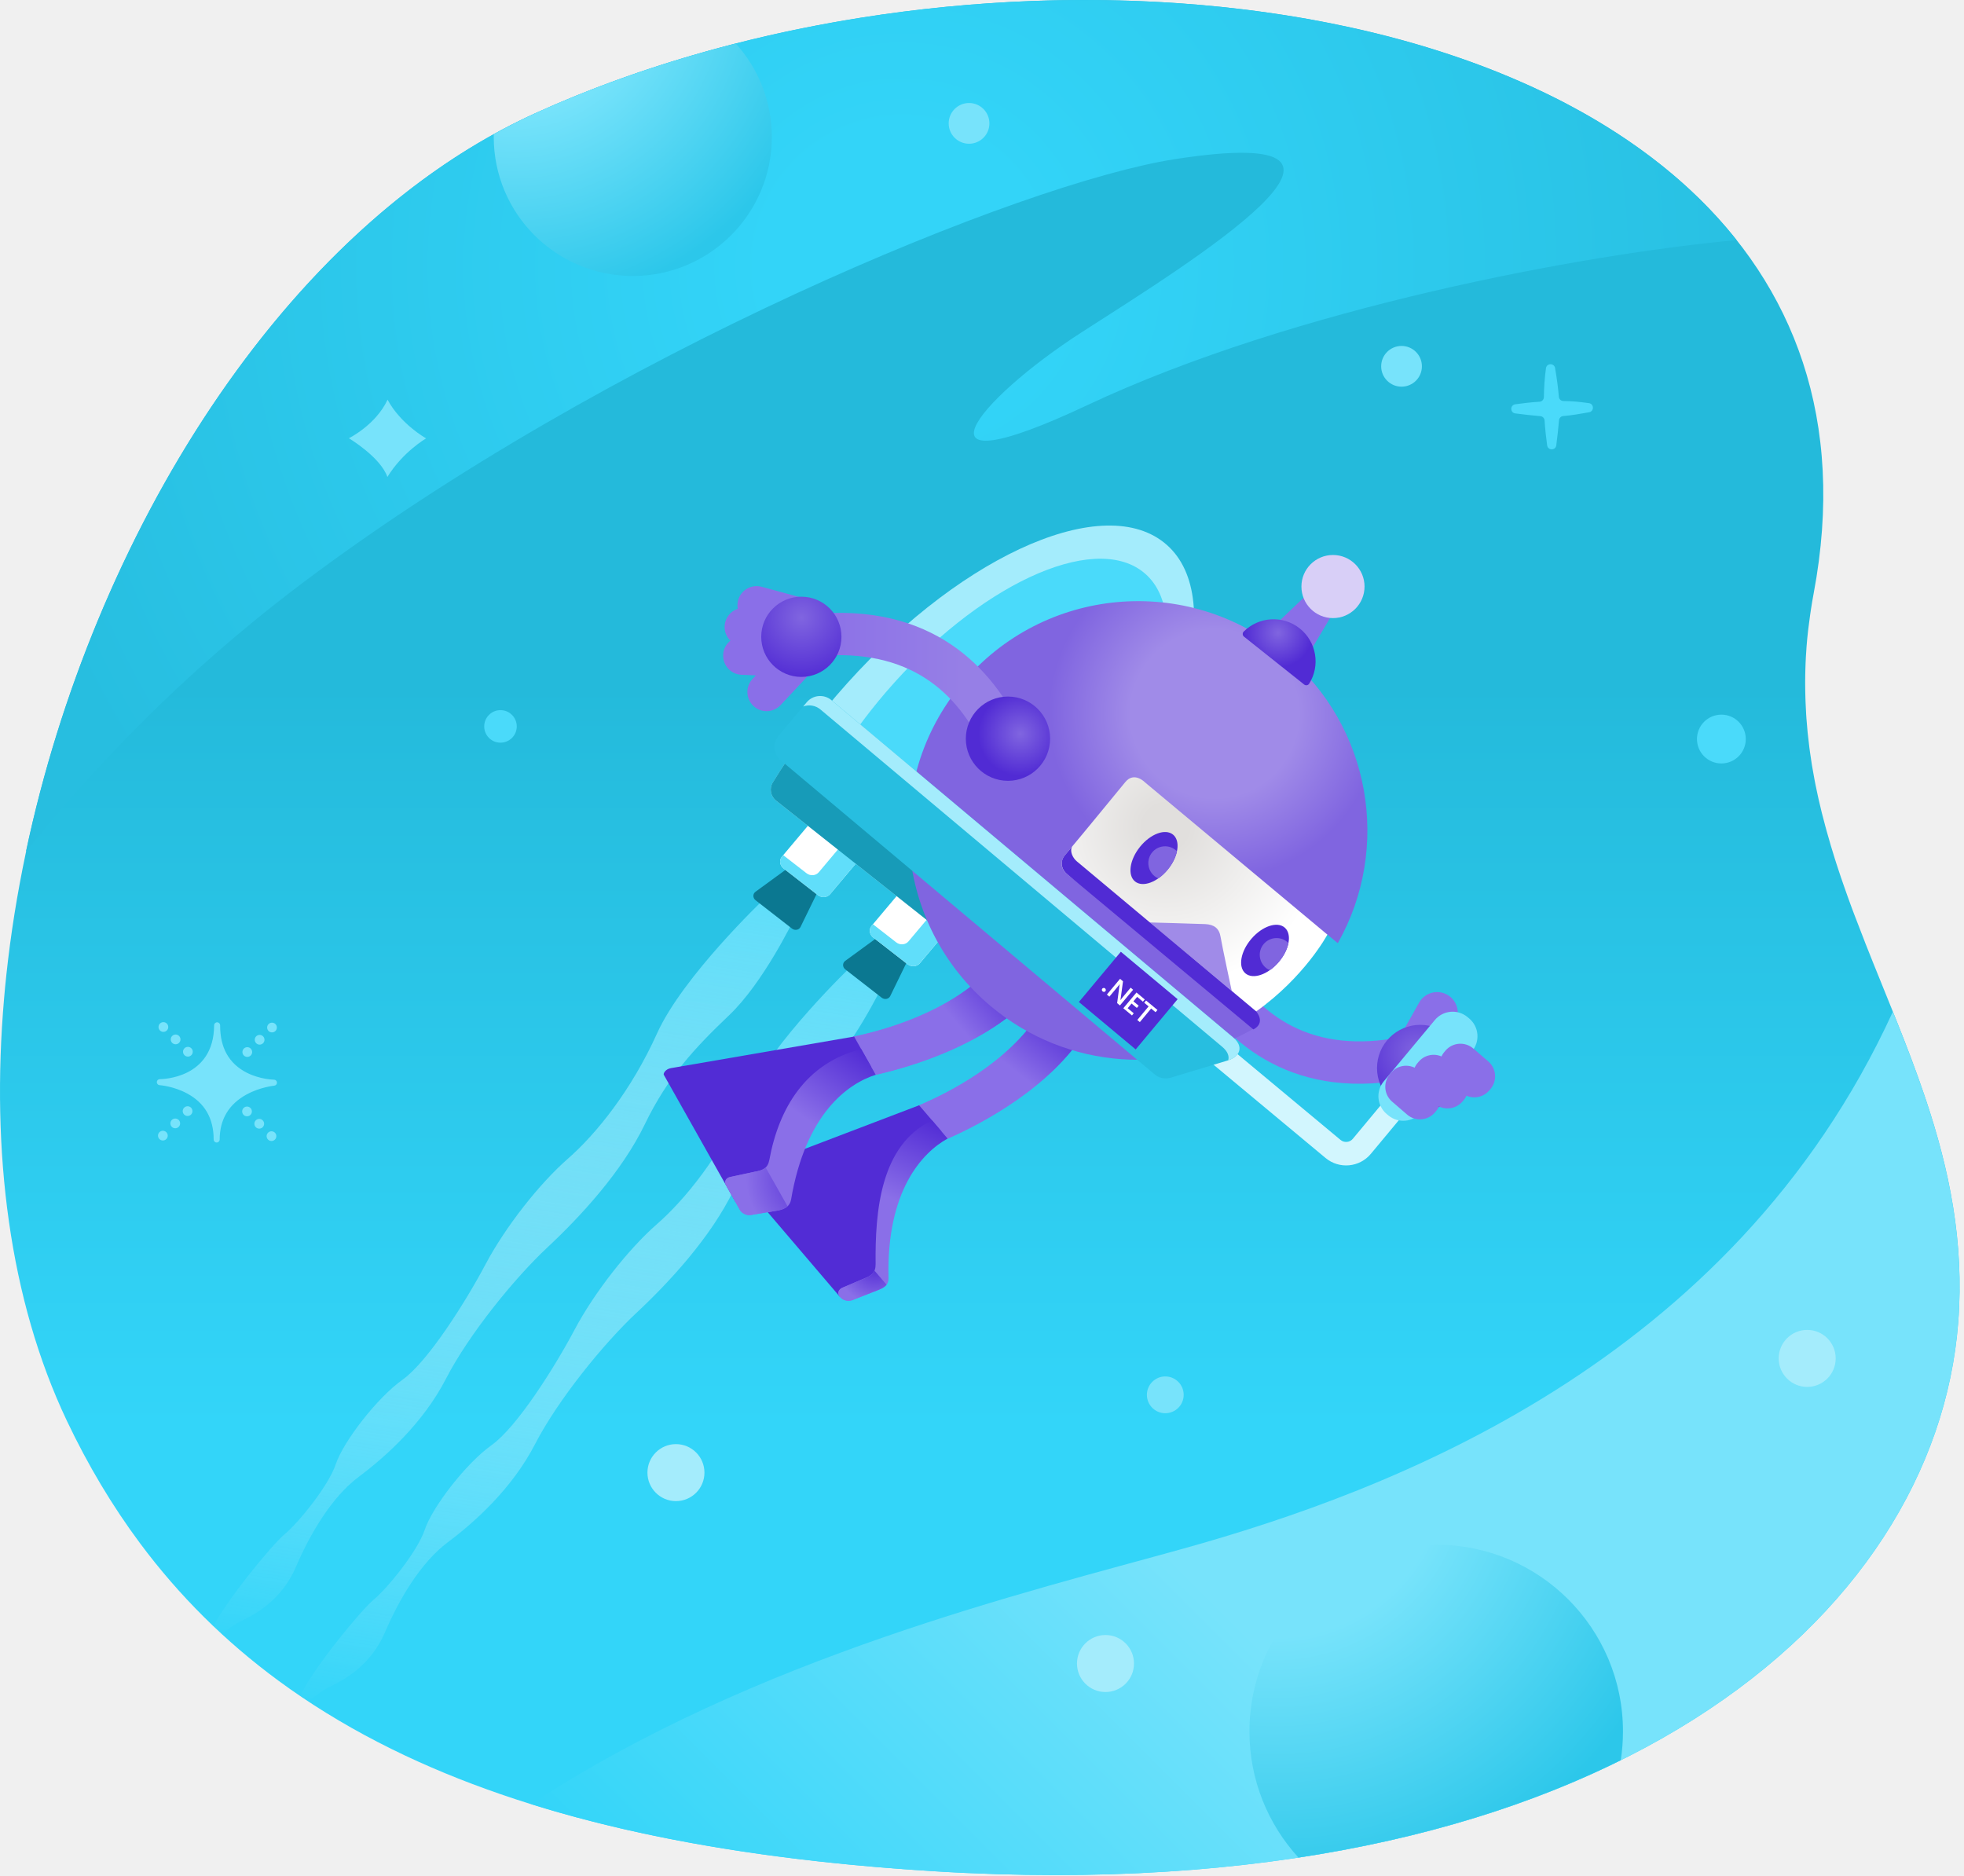
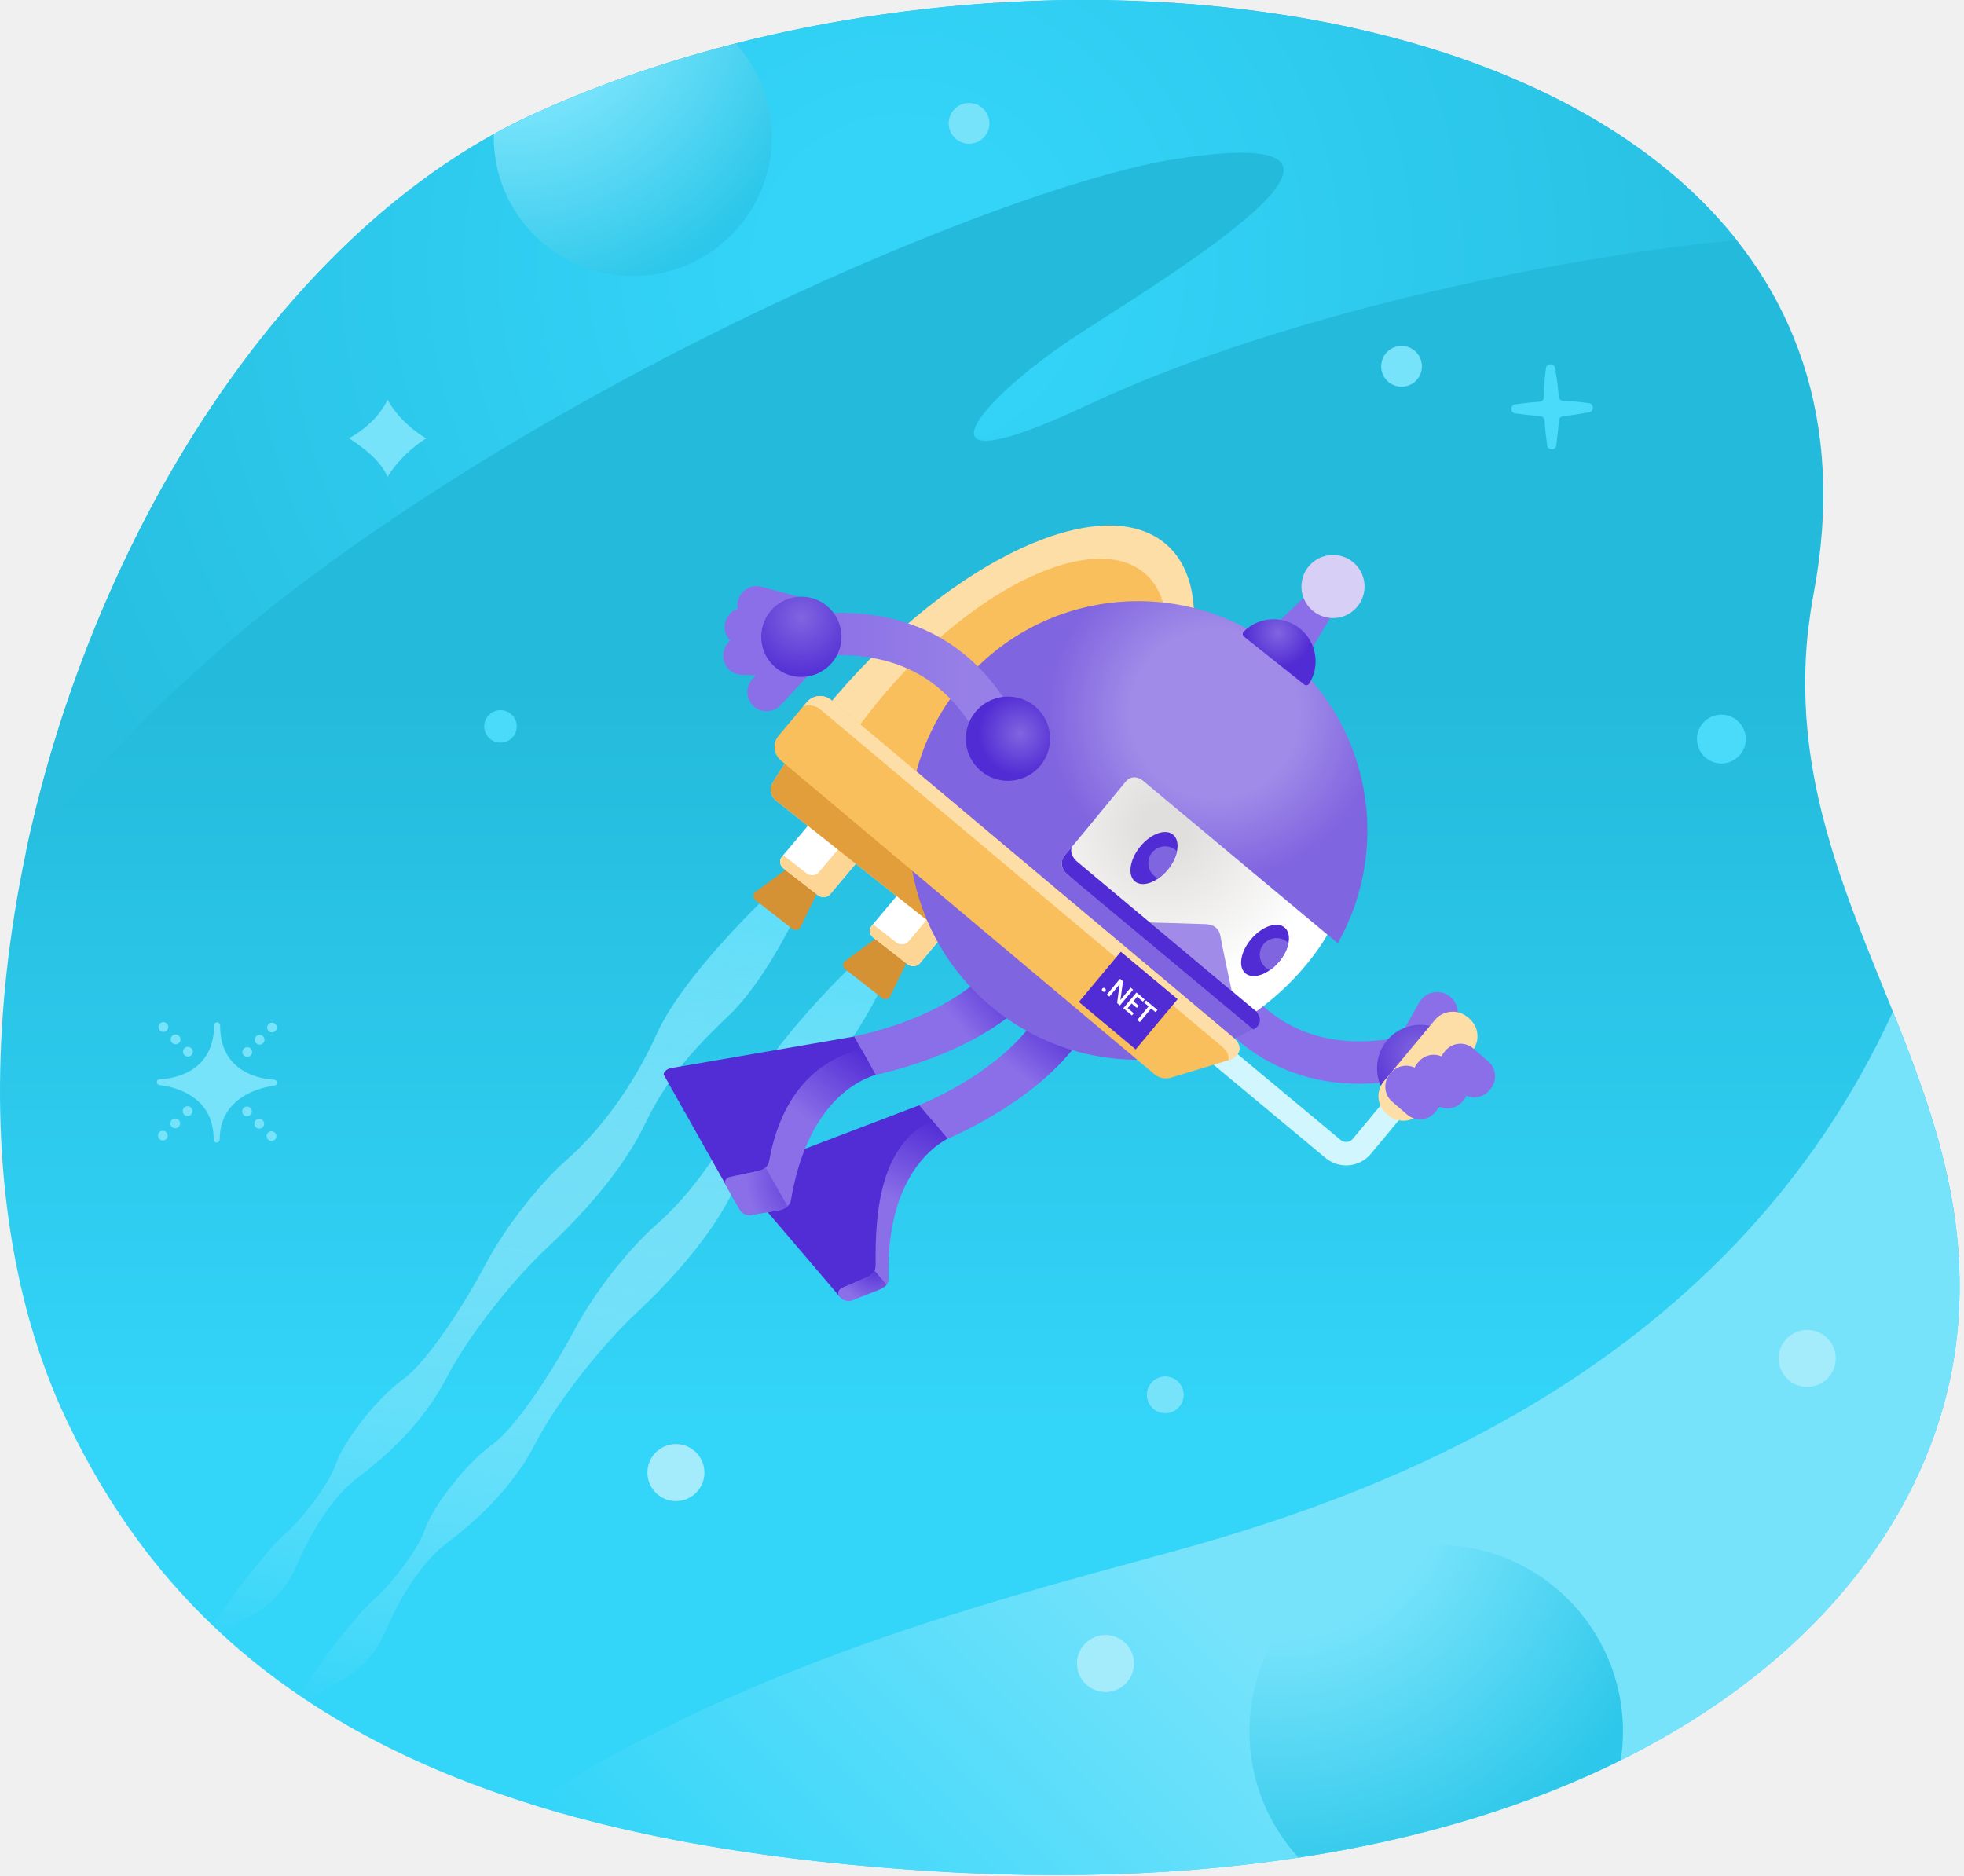
<svg xmlns="http://www.w3.org/2000/svg" width="379" height="362" viewBox="0 0 379 362" fill="none">
  <path d="M186.67 361.438C309.84 367.048 373.5 312.238 377.89 255.158C379.09 239.538 376.11 225.578 371.64 212.188C371.56 212.038 371.5 211.898 371.49 211.758C371.49 211.758 371.49 211.758 371.49 211.748C368.09 201.648 363.85 191.878 359.94 181.958C359.92 181.918 359.91 181.878 359.9 181.848C359.19 180.038 358.49 178.228 357.8 176.408C357.67 176.068 357.55 175.728 357.42 175.398C357.25 174.938 357.08 174.478 356.91 174.008C356.75 173.578 356.6 173.158 356.45 172.728C356.25 172.168 356.05 171.618 355.86 171.058C355.65 170.468 355.45 169.868 355.24 169.268C355.11 168.898 354.99 168.528 354.87 168.158C354.7 167.638 354.53 167.128 354.36 166.608C354.25 166.258 354.14 165.918 354.03 165.568C353.78 164.768 353.53 163.958 353.29 163.148C353.21 162.878 353.13 162.608 353.06 162.338C352.88 161.728 352.71 161.108 352.53 160.498C352.44 160.168 352.35 159.838 352.26 159.508C352.08 158.848 351.91 158.188 351.74 157.528C351.68 157.298 351.62 157.068 351.56 156.848C351.35 155.998 351.15 155.138 350.95 154.268C350.89 153.978 350.82 153.698 350.76 153.408C350.62 152.758 350.48 152.108 350.35 151.458C350.29 151.168 350.23 150.878 350.18 150.598C350.01 149.708 349.85 148.818 349.7 147.918C349.67 147.758 349.65 147.588 349.62 147.428C349.5 146.668 349.38 145.898 349.28 145.128C349.24 144.838 349.2 144.538 349.16 144.248C349.06 143.508 348.98 142.758 348.9 142.008C348.88 141.808 348.85 141.598 348.83 141.398C348.74 140.468 348.66 139.528 348.59 138.588C348.57 138.338 348.56 138.078 348.54 137.828C348.49 137.088 348.46 136.348 348.43 135.598C348.42 135.318 348.41 135.038 348.4 134.758C348.37 133.788 348.35 132.808 348.35 131.828C348.35 131.748 348.35 131.668 348.35 131.578C348.35 130.668 348.37 129.748 348.4 128.828C348.41 128.538 348.42 128.248 348.43 127.958C348.46 127.148 348.51 126.338 348.57 125.518C348.59 125.298 348.6 125.078 348.61 124.858C348.69 123.848 348.78 122.828 348.9 121.798C348.93 121.558 348.96 121.318 348.99 121.078C349.09 120.258 349.2 119.428 349.32 118.588C349.36 118.298 349.4 117.998 349.45 117.698C349.61 116.638 349.79 115.578 349.99 114.508C356.29 81.038 346.13 55.168 326.06 36.558C325 35.578 323.92 34.618 322.81 33.678C320.03 31.328 317.09 29.108 314 27.008C313.38 26.588 312.76 26.178 312.13 25.768C310.87 24.948 309.58 24.148 308.28 23.368C306.32 22.198 304.31 21.078 302.25 19.988C299.5 18.548 296.67 17.188 293.76 15.908C292.31 15.268 290.83 14.648 289.34 14.038C283.37 11.628 277.1 9.538 270.61 7.748C268.99 7.298 267.35 6.878 265.69 6.468C264.03 6.058 262.37 5.678 260.69 5.308C258.17 4.758 255.62 4.248 253.05 3.778C251.33 3.468 249.61 3.178 247.87 2.908C247 2.768 246.13 2.638 245.26 2.518C243.51 2.268 241.76 2.028 239.99 1.818C228.51 0.418 216.66 -0.162 204.69 0.038C202.85 0.068 201 0.118 199.16 0.188C188.08 0.608 176.94 1.698 165.95 3.448C164.12 3.738 162.29 4.048 160.46 4.378C158.64 4.708 156.82 5.058 155 5.418C150.47 6.328 145.97 7.358 141.52 8.508C139.74 8.968 137.97 9.438 136.21 9.938C124.77 13.148 113.71 17.128 103.3 21.858C94.56 25.828 86.2 31.008 78.3 37.188C76.04 38.958 73.82 40.798 71.64 42.728C54.18 58.118 39.19 78.418 27.51 101.128C26.78 102.548 26.06 103.978 25.36 105.418C20.43 115.478 16.14 125.978 12.56 136.698C12.05 138.228 11.55 139.768 11.07 141.308C6.25 156.708 2.9 172.508 1.23 188.088C1.06 189.648 0.91 191.198 0.78 192.758C-1.76 222.268 1.81 250.788 12.89 274.148C16.96 282.728 21.67 290.618 27.05 297.848C34.59 307.968 43.46 316.778 53.77 324.358C56.72 326.528 59.78 328.588 62.97 330.558C64.56 331.538 66.19 332.498 67.84 333.438C71.15 335.308 74.58 337.078 78.13 338.758C104.79 351.338 138.48 358.538 180.36 361.108C182.26 361.228 184.15 361.328 186.03 361.418C186.23 361.418 186.45 361.428 186.67 361.438Z" fill="url(#paint0_linear)" />
  <path d="M278.98 48.178C278.98 48.178 276.46 49.678 274.77 52.508C273.96 50.318 270.44 48.298 270.44 48.298C270.44 48.298 273.4 46.788 274.65 43.968C276.15 46.668 278.98 48.178 278.98 48.178Z" fill="#4ADAFA" />
  <path d="M52.87 208.348C52.84 208.348 50.19 208.318 47.59 206.988C44.18 205.248 42.46 202.178 42.48 197.858C42.48 197.538 42.22 197.278 41.9 197.278C41.58 197.278 41.32 197.538 41.32 197.858C41.27 208.148 31.26 208.248 30.84 208.248C30.53 208.248 30.27 208.498 30.26 208.808C30.25 209.118 30.49 209.388 30.8 209.408C30.83 209.408 33.49 209.598 36.1 211.008C39.52 212.848 41.24 215.838 41.23 219.898C41.23 220.218 41.49 220.478 41.81 220.478C42.13 220.478 42.39 220.218 42.39 219.898C42.41 215.998 44.16 213.068 47.6 211.198C50.22 209.768 52.9 209.518 52.92 209.508C53.23 209.478 53.46 209.218 53.45 208.908C53.44 208.598 53.18 208.348 52.87 208.348Z" fill="#77E3FB" />
  <path d="M31.529 199.128C32.048 199.128 32.469 198.708 32.469 198.188C32.469 197.669 32.048 197.248 31.529 197.248C31.01 197.248 30.589 197.669 30.589 198.188C30.589 198.708 31.01 199.128 31.529 199.128Z" fill="#77E3FB" />
  <path d="M33.889 201.518C34.408 201.518 34.829 201.098 34.829 200.578C34.829 200.059 34.408 199.638 33.889 199.638C33.37 199.638 32.949 200.059 32.949 200.578C32.949 201.098 33.37 201.518 33.889 201.518Z" fill="#77E3FB" />
  <path d="M36.259 203.898C36.779 203.898 37.199 203.478 37.199 202.958C37.199 202.439 36.779 202.018 36.259 202.018C35.74 202.018 35.319 202.439 35.319 202.958C35.319 203.478 35.74 203.898 36.259 203.898Z" fill="#77E3FB" />
  <path d="M47.669 215.418C48.189 215.418 48.609 214.998 48.609 214.478C48.609 213.959 48.189 213.538 47.669 213.538C47.15 213.538 46.73 213.959 46.73 214.478C46.73 214.998 47.15 215.418 47.669 215.418Z" fill="#77E3FB" />
  <path d="M50.029 217.798C50.548 217.798 50.969 217.378 50.969 216.858C50.969 216.339 50.548 215.918 50.029 215.918C49.51 215.918 49.089 216.339 49.089 216.858C49.089 217.378 49.51 217.798 50.029 217.798Z" fill="#77E3FB" />
  <path d="M52.39 220.188C52.909 220.188 53.33 219.768 53.33 219.248C53.33 218.729 52.909 218.308 52.39 218.308C51.871 218.308 51.45 218.729 51.45 219.248C51.45 219.768 51.871 220.188 52.39 220.188Z" fill="#77E3FB" />
  <path d="M31.43 220.088C31.949 220.088 32.37 219.668 32.37 219.148C32.37 218.629 31.949 218.208 31.43 218.208C30.911 218.208 30.49 218.629 30.49 219.148C30.49 219.668 30.911 220.088 31.43 220.088Z" fill="#77E3FB" />
  <path d="M33.82 217.728C34.339 217.728 34.76 217.308 34.76 216.788C34.76 216.269 34.339 215.848 33.82 215.848C33.301 215.848 32.88 216.269 32.88 216.788C32.88 217.308 33.301 217.728 33.82 217.728Z" fill="#77E3FB" />
  <path d="M36.2 215.358C36.719 215.358 37.14 214.938 37.14 214.418C37.14 213.899 36.719 213.478 36.2 213.478C35.681 213.478 35.26 213.899 35.26 214.418C35.26 214.938 35.681 215.358 36.2 215.358Z" fill="#77E3FB" />
  <path d="M47.72 203.958C48.239 203.958 48.66 203.538 48.66 203.018C48.66 202.499 48.239 202.078 47.72 202.078C47.201 202.078 46.78 202.499 46.78 203.018C46.78 203.538 47.201 203.958 47.72 203.958Z" fill="#77E3FB" />
  <path d="M50.1 201.588C50.619 201.588 51.04 201.168 51.04 200.648C51.04 200.129 50.619 199.708 50.1 199.708C49.581 199.708 49.16 200.129 49.16 200.648C49.16 201.168 49.581 201.588 50.1 201.588Z" fill="#77E3FB" />
  <path d="M52.49 199.228C53.009 199.228 53.43 198.808 53.43 198.288C53.43 197.769 53.009 197.348 52.49 197.348C51.971 197.348 51.55 197.769 51.55 198.288C51.55 198.808 51.971 199.228 52.49 199.228Z" fill="#77E3FB" />
  <path d="M222.54 307.448L218.7 311.348L218.67 307.978C218.66 307.358 218.15 306.848 217.53 306.858C216.91 306.858 216.4 307.378 216.41 307.998L216.44 311.368L212.54 307.528C212.1 307.088 211.38 307.098 210.94 307.538C210.5 307.978 210.51 308.698 210.95 309.138L214.85 312.978L211.48 313.008C210.86 313.008 210.35 313.528 210.36 314.148C210.37 314.768 210.88 315.278 211.5 315.268L214.87 315.238L211.03 319.138C210.59 319.578 210.6 320.298 211.04 320.738C211.48 321.178 212.2 321.168 212.64 320.728L216.48 316.828L216.51 320.198C216.52 320.818 217.03 321.328 217.65 321.318C218.25 321.318 218.78 320.778 218.77 320.178L218.74 316.808L222.64 320.648C223.08 321.088 223.8 321.078 224.24 320.638C224.68 320.198 224.67 319.478 224.23 319.038L220.33 315.198L223.7 315.168C224.3 315.168 224.83 314.628 224.82 314.028C224.81 313.408 224.3 312.898 223.68 312.908L220.31 312.938L224.15 309.038C224.59 308.598 224.58 307.878 224.14 307.438C223.7 306.998 222.98 306.998 222.54 307.448Z" fill="#A4ECFC" />
  <path d="M301.65 80.288C303.4 80.148 304.7 79.888 306.65 79.558C307.65 79.388 307.63 77.938 306.63 77.798C304.74 77.538 303.51 77.408 301.7 77.388C301.24 77.378 300.86 77.038 300.82 76.578C300.68 74.858 300.42 72.938 300.09 71.028C299.92 70.028 298.47 70.048 298.33 71.058C298.07 72.948 297.95 74.828 297.93 76.638C297.92 77.098 297.57 77.488 297.11 77.518C295.37 77.638 293.78 77.818 292.4 78.018C291.38 78.168 291.39 79.648 292.41 79.778C294.03 79.988 295.77 80.188 297.24 80.308C297.68 80.338 298.03 80.688 298.06 81.128C298.18 82.908 298.36 84.538 298.56 85.948C298.71 86.968 300.19 86.958 300.32 85.938C300.53 84.318 300.73 82.578 300.85 81.108C300.88 80.668 301.22 80.328 301.65 80.288Z" fill="#4ADAFA" />
  <path d="M335.12 46.338C293 -6.872 180.34 -13.162 103.28 21.858C54.66 43.958 17.92 103.428 5.01 164.338C18.18 148.038 35.03 130.138 57.85 112.898C117.21 68.048 197.23 35.328 226.63 30.728C274.01 23.328 229.59 50.718 208.86 64.038C188.13 77.358 174.2 94.948 209.79 78.198C249.74 59.398 305.81 48.988 335.12 46.338Z" fill="url(#paint1_radial)" />
  <path d="M371.48 211.758C371.48 211.758 371.48 211.748 371.48 211.758C369.6 206.168 367.46 200.698 365.27 195.238C334.12 263.238 267.93 287.798 228.44 298.818C198.71 307.118 145.75 319.728 102.5 348.158C124.53 355.038 150.32 359.268 180.33 361.108C182.23 361.228 184.12 361.328 186 361.418C186.22 361.428 186.44 361.438 186.66 361.448C309.83 367.058 373.49 312.248 377.88 255.168C379.08 239.548 376.1 225.588 371.63 212.198C371.55 212.038 371.49 211.898 371.48 211.758Z" fill="url(#paint2_linear)" />
  <path d="M270.46 74.618C272.63 74.618 274.39 72.859 274.39 70.688C274.39 68.518 272.63 66.758 270.46 66.758C268.289 66.758 266.53 68.518 266.53 70.688C266.53 72.859 268.289 74.618 270.46 74.618Z" fill="#77E3FB" />
  <path d="M332.18 147.328C334.781 147.328 336.89 145.22 336.89 142.618C336.89 140.017 334.781 137.908 332.18 137.908C329.578 137.908 327.47 140.017 327.47 142.618C327.47 145.22 329.578 147.328 332.18 147.328Z" fill="#4ADAFA" />
  <path d="M348.74 267.638C351.777 267.638 354.24 265.176 354.24 262.138C354.24 259.101 351.777 256.638 348.74 256.638C345.702 256.638 343.24 259.101 343.24 262.138C343.24 265.176 345.702 267.638 348.74 267.638Z" fill="#A4ECFC" />
  <path d="M187 27.738C189.17 27.738 190.93 25.979 190.93 23.808C190.93 21.638 189.17 19.878 187 19.878C184.829 19.878 183.07 21.638 183.07 23.808C183.07 25.979 184.829 27.738 187 27.738Z" fill="#77E3FB" />
  <path d="M96.58 143.318C98.314 143.318 99.72 141.913 99.72 140.178C99.72 138.444 98.314 137.038 96.58 137.038C94.846 137.038 93.44 138.444 93.44 140.178C93.44 141.913 94.846 143.318 96.58 143.318Z" fill="#4ADAFA" />
  <path d="M224.87 272.718C226.83 272.718 228.42 271.129 228.42 269.168C228.42 267.208 226.83 265.618 224.87 265.618C222.909 265.618 221.32 267.208 221.32 269.168C221.32 271.129 222.909 272.718 224.87 272.718Z" fill="#77E3FB" />
  <path d="M130.44 289.678C133.478 289.678 135.94 287.216 135.94 284.178C135.94 281.141 133.478 278.678 130.44 278.678C127.402 278.678 124.94 281.141 124.94 284.178C124.94 287.216 127.402 289.678 130.44 289.678Z" fill="#A4ECFC" />
  <path d="M95.29 25.888C95.29 26.068 95.28 26.248 95.28 26.428C95.28 41.248 107.29 53.258 122.11 53.258C136.93 53.258 148.94 41.248 148.94 26.428C148.94 19.488 146.3 13.158 141.98 8.398C128.48 11.848 115.44 16.338 103.29 21.858C100.58 23.088 97.92 24.438 95.29 25.888Z" fill="url(#paint3_radial)" />
-   <path d="M189.82 186.238C192.19 184.308 194.55 182.238 196.89 180.018C200.14 176.938 203.33 173.578 206.42 169.988C228.91 143.778 237.05 114.538 224.6 104.678C212.16 94.818 183.84 108.078 161.35 134.288C158.73 137.348 156.3 140.448 154.07 143.558C152.29 146.048 150.64 148.538 149.13 151.008C148.42 152.168 148.7 153.668 149.76 154.508L189.82 186.238Z" fill="#A4ECFC" />
-   <path d="M193.27 174.448C197.72 170.828 202.14 166.538 206.31 161.688C223.98 141.098 230.37 118.118 220.59 110.378C210.81 102.638 188.57 113.048 170.9 133.638C167.19 137.968 163.97 142.398 161.3 146.768C160.75 147.678 160.96 148.858 161.8 149.518L193.27 174.448Z" fill="#4ADAFA" />
+   <path d="M189.82 186.238C192.19 184.308 194.55 182.238 196.89 180.018C200.14 176.938 203.33 173.578 206.42 169.988C228.91 143.778 237.05 114.538 224.6 104.678C212.16 94.818 183.84 108.078 161.35 134.288C158.73 137.348 156.3 140.448 154.07 143.558C152.29 146.048 150.64 148.538 149.13 151.008C148.42 152.168 148.7 153.668 149.76 154.508L189.82 186.238Z" fill="#FEDEA7" />
+   <path d="M193.27 174.448C197.72 170.828 202.14 166.538 206.31 161.688C223.98 141.098 230.37 118.118 220.59 110.378C210.81 102.638 188.57 113.048 170.9 133.638C167.19 137.968 163.97 142.398 161.3 146.768C160.75 147.678 160.96 148.858 161.8 149.518L193.27 174.448Z" fill="#FABF5D" />
  <path d="M164.48 186.268C164.48 186.268 148.93 201.058 143.97 212.058C139.01 223.058 132.2 231.488 126.77 236.228C121.34 240.968 114.72 249.348 110.86 256.638C107 263.918 99.73 275.418 94.86 278.878C89.98 282.338 83.45 290.788 81.98 295.168C80.51 299.548 74.53 306.718 72.14 308.668C69.75 310.618 60.46 321.888 57.97 327.198C55.48 332.508 60.73 326.858 63.49 325.568C66.25 324.278 71.5 321.488 74.26 315.058C77.02 308.628 81.16 301.558 86.4 297.628C91.65 293.698 98.82 287.258 103.24 278.698C107.66 270.138 116.48 259.268 122.83 253.338C129.18 247.408 137.18 238.758 141.6 229.618C146.01 220.478 151.26 214.838 157.88 208.548C164.5 202.258 170.3 190.188 170.3 190.188L164.48 186.268Z" fill="url(#paint4_linear)" />
  <path d="M147.3 173.638C147.3 173.638 131.75 188.428 126.79 199.428C121.83 210.428 115.02 218.858 109.59 223.598C104.16 228.338 97.54 236.718 93.68 244.008C89.82 251.288 82.55 262.788 77.68 266.248C72.8 269.708 66.27 278.158 64.8 282.538C63.33 286.918 57.35 294.088 54.96 296.038C52.57 297.988 43.28 309.258 40.79 314.568C38.3 319.878 43.55 314.228 46.31 312.938C49.07 311.648 54.32 308.858 57.08 302.428C59.84 295.998 63.98 288.928 69.22 284.998C74.47 281.068 81.64 274.628 86.06 266.068C90.47 257.498 99.3 246.638 105.65 240.708C112 234.778 120 226.128 124.42 216.988C128.83 207.848 134.08 202.208 140.7 195.918C147.32 189.628 153.12 177.558 153.12 177.558L147.3 173.638Z" fill="url(#paint5_linear)" />
  <path d="M182.82 219.748C189.64 216.758 202.72 209.798 209.48 198.998L200.69 195.388C194.56 205.178 182.71 211.048 177.3 213.328C176.85 213.508 179.23 216.978 182.82 219.748Z" fill="url(#paint6_linear)" />
  <path d="M182.82 219.748C189.64 216.758 202.72 209.798 209.48 198.998L200.69 195.388C194.56 205.178 182.71 211.048 177.3 213.328C176.85 213.508 179.23 216.978 182.82 219.748Z" fill="url(#paint7_linear)" />
  <path d="M177.37 213.288L181.7 218.358C180.14 219.848 169.67 225.008 169.56 246.898L162.09 250.268L143.24 228.168C142.58 227.398 142.82 226.468 143.83 226.078L177.37 213.288Z" fill="#522CD5" />
  <path d="M171.46 246.628C171.49 247.908 170.76 248.458 169.37 248.978L164.46 250.898C163.7 251.188 162.68 250.948 162.18 250.368L162.08 250.258C161.52 249.598 161.76 248.798 162.62 248.468L166.53 246.808C168.12 246.198 168.99 245.648 168.97 243.938C168.86 233.838 169.87 220.908 179.87 216.208L182.86 219.718C177.98 222.408 171.04 229.778 171.46 246.628Z" fill="url(#paint8_linear)" />
  <path d="M168.75 245.198C168.4 245.978 167.65 246.388 166.54 246.818L162.63 248.478C161.77 248.808 161.53 249.608 162.09 250.258L162.19 250.368C162.69 250.948 163.71 251.188 164.47 250.898L169.38 248.978C170.17 248.678 170.74 248.368 171.08 247.918L168.75 245.198Z" fill="url(#paint9_radial)" />
  <path d="M168.92 207.418C176.19 205.798 190.36 201.478 199.07 192.178L191.14 186.938C183.24 195.368 170.49 198.848 164.74 200.038C164.26 200.148 165.93 204.008 168.92 207.418Z" fill="url(#paint10_linear)" />
  <path d="M168.92 207.418C176.19 205.798 190.36 201.478 199.07 192.178L191.14 186.938C183.24 195.368 170.49 198.848 164.74 200.038C164.26 200.148 165.93 204.008 168.92 207.418Z" fill="url(#paint11_linear)" />
  <path d="M164.82 200.028L168.09 205.828C166.28 206.988 155.63 204.998 149.07 226.018L141.94 231.988L128.09 207.398C127.97 207.178 128.39 206.318 129.45 206.128L164.82 200.028Z" fill="#522CD5" />
  <path d="M152.66 231.468C152.44 232.728 151.52 233.348 150.07 233.608L144.92 234.468C144.12 234.608 143.16 234.178 142.79 233.508L140.12 228.768C139.69 228.018 140.08 227.278 140.99 227.118L145.52 226.148C147.2 225.858 148.16 225.478 148.47 223.798C150.3 213.868 155.47 205.138 166.19 202.448L168.99 207.408C163.66 209.098 155.49 214.838 152.66 231.468Z" fill="url(#paint12_linear)" />
  <path d="M142.79 233.498C143.17 234.168 144.13 234.598 144.92 234.458L150.07 233.598C150.88 233.458 151.52 233.198 151.97 232.778L147.74 225.278C147.24 225.758 146.51 225.968 145.52 226.138L140.99 227.108C140.08 227.268 139.69 227.998 140.12 228.758L142.79 233.498Z" fill="url(#paint13_radial)" />
  <path d="M275.22 207.408L273.2 199.498C264.91 201.608 257.6 201.438 251.47 198.978C246.07 196.818 241.44 192.828 237.7 187.128L230.88 191.608C237.84 202.198 251.17 213.538 275.22 207.408Z" fill="#8A6FE8" />
-   <path d="M170.14 192.528L163.12 187.068C162.56 186.628 162.55 185.838 163.09 185.438L169.14 181.018C169.53 180.728 170.1 180.748 170.5 181.068L174.69 184.328C175.09 184.638 175.23 185.168 175.02 185.598L171.79 192.218C171.51 192.808 170.7 192.968 170.14 192.528Z" fill="#0B7891" />
+   <path d="M170.14 192.528L163.12 187.068C162.56 186.628 162.55 185.838 163.09 185.438L169.14 181.018C169.53 180.728 170.1 180.748 170.5 181.068L174.69 184.328C175.09 184.638 175.23 185.168 175.02 185.598L171.79 192.218C171.51 192.808 170.7 192.968 170.14 192.528Z" fill="#D59235" />
  <path d="M175.13 186.068L168.51 180.918C167.77 180.338 167.63 179.328 168.2 178.658L183.09 160.948C183.66 160.278 184.72 160.188 185.46 160.768L192.08 165.918C192.82 166.498 192.96 167.508 192.39 168.178L177.5 185.888C176.93 186.568 175.87 186.648 175.13 186.068Z" fill="white" />
-   <path d="M152.83 179.188L145.81 173.728C145.25 173.288 145.24 172.498 145.78 172.098L151.83 167.678C152.22 167.388 152.79 167.408 153.19 167.728L157.38 170.988C157.78 171.298 157.92 171.828 157.71 172.258L154.48 178.878C154.2 179.468 153.39 179.628 152.83 179.188Z" fill="#0B7891" />
+   <path d="M152.83 179.188L145.81 173.728C145.25 173.288 145.24 172.498 145.78 172.098L151.83 167.678C152.22 167.388 152.79 167.408 153.19 167.728L157.38 170.988C157.78 171.298 157.92 171.828 157.71 172.258L154.48 178.878C154.2 179.468 153.39 179.628 152.83 179.188Z" fill="#D59235" />
  <path d="M157.82 172.728L151.2 167.578C150.46 166.998 150.32 165.988 150.89 165.318L165.78 147.608C166.35 146.938 167.41 146.848 168.15 147.428L174.77 152.578C175.51 153.158 175.65 154.168 175.08 154.838L160.19 172.548C159.62 173.228 158.56 173.308 157.82 172.728Z" fill="white" />
-   <path d="M174.77 152.578L172.63 150.918L158 168.328C157.43 168.998 156.37 169.088 155.63 168.508L151.15 165.028L150.89 165.328C150.32 165.998 150.46 167.018 151.2 167.588L157.82 172.738C158.56 173.318 159.62 173.238 160.19 172.558L175.08 154.848C175.65 154.168 175.51 153.148 174.77 152.578Z" fill="#60DEFA" />
-   <path d="M192.08 165.918L189.94 164.258L175.31 181.668C174.74 182.338 173.68 182.428 172.94 181.848L169.77 179.378L168.46 178.358L168.2 178.658C167.63 179.328 167.77 180.348 168.51 180.918L175.13 186.068C175.87 186.648 176.93 186.568 177.5 185.888L192.39 168.178C192.96 167.508 192.82 166.488 192.08 165.918Z" fill="#60DEFA" />
-   <path d="M189.82 186.238C192.6 183.978 195.38 181.508 198.11 178.848C200.94 176.098 157.15 139.368 155.25 141.928C153.01 144.948 150.97 147.988 149.13 150.998C148.42 152.158 148.7 153.658 149.76 154.498L189.82 186.238Z" fill="#179BB8" />
+   <path d="M174.77 152.578L172.63 150.918L158 168.328C157.43 168.998 156.37 169.088 155.63 168.508L151.15 165.028L150.89 165.328C150.32 165.998 150.46 167.018 151.2 167.588L157.82 172.738C158.56 173.318 159.62 173.238 160.19 172.558L175.08 154.848C175.65 154.168 175.51 153.148 174.77 152.578Z" fill="#FDD696" />
+   <path d="M192.08 165.918L189.94 164.258L175.31 181.668C174.74 182.338 173.68 182.428 172.94 181.848L169.77 179.378L168.46 178.358L168.2 178.658C167.63 179.328 167.77 180.348 168.51 180.918L175.13 186.068C175.87 186.648 176.93 186.568 177.5 185.888L192.39 168.178C192.96 167.508 192.82 166.488 192.08 165.918Z" fill="#FDD696" />
+   <path d="M189.82 186.238C192.6 183.978 195.38 181.508 198.11 178.848C200.94 176.098 157.15 139.368 155.25 141.928C153.01 144.948 150.97 147.988 149.13 150.998C148.42 152.158 148.7 153.658 149.76 154.498L189.82 186.238Z" fill="#E29E3B" />
  <path d="M276.76 204.548L280.81 197.358C281.88 195.438 281.18 193.008 279.26 191.948C277.34 190.878 274.91 191.578 273.84 193.498L269.69 200.878L276.76 204.548Z" fill="#8A6FE8" />
  <path d="M274.07 214.448C278.676 214.448 282.41 210.714 282.41 206.108C282.41 201.502 278.676 197.768 274.07 197.768C269.464 197.768 265.73 201.502 265.73 206.108C265.73 210.714 269.464 214.448 274.07 214.448Z" fill="url(#paint14_radial)" />
  <path d="M255.79 223.458L227.09 199.558L229.99 196.078L258.69 219.978C259.4 220.568 260.47 220.478 261.06 219.758L269.44 209.688L272.92 212.588L264.54 222.658C262.35 225.298 258.43 225.658 255.79 223.458Z" fill="#D2F6FE" />
-   <path d="M267.92 215.248L267.61 214.988C265.71 213.408 265.45 210.578 267.03 208.678L276.88 196.848C278.46 194.948 281.29 194.688 283.19 196.268L283.5 196.528C285.4 198.108 285.66 200.938 284.08 202.838L274.23 214.668C272.64 216.578 269.82 216.828 267.92 215.248Z" fill="#77E3FB" />
+   <path d="M267.92 215.248L267.61 214.988C265.71 213.408 265.45 210.578 267.03 208.678L276.88 196.848C278.46 194.948 281.29 194.688 283.19 196.268L283.5 196.528C285.4 198.108 285.66 200.938 284.08 202.838L274.23 214.668C272.64 216.578 269.82 216.828 267.92 215.248Z" fill="#FEDEA7" />
  <path d="M271.54 215.088L268.64 212.588C267.05 211.218 266.88 208.828 268.24 207.238L268.46 206.978C269.83 205.388 272.22 205.218 273.81 206.578L276.71 209.078C278.3 210.448 278.47 212.838 277.11 214.428L276.89 214.688C275.52 216.278 273.12 216.458 271.54 215.088Z" fill="#8A6FE8" />
  <path d="M276.86 212.978L273.96 210.478C272.37 209.108 272.2 206.718 273.56 205.128L273.78 204.868C275.15 203.278 277.54 203.108 279.13 204.468L282.03 206.968C283.62 208.338 283.79 210.728 282.43 212.318L282.21 212.578C280.83 214.168 278.44 214.348 276.86 212.978Z" fill="#8A6FE8" />
  <path d="M282.03 210.838L279.13 208.338C277.54 206.968 277.37 204.578 278.73 202.988L278.95 202.728C280.32 201.138 282.71 200.968 284.3 202.328L287.2 204.828C288.79 206.198 288.96 208.588 287.6 210.178L287.38 210.438C286.01 212.028 283.62 212.208 282.03 210.838Z" fill="#8A6FE8" />
  <path d="M242.34 195.108C251.78 188.368 256.07 180.278 256.07 180.278L258.1 181.968H258.18C268.48 163.728 264.63 140.188 247.98 126.288C229.22 110.628 201.32 113.138 185.65 131.898C169.98 150.658 172.5 178.558 191.26 194.228C206.06 206.588 226.56 207.628 242.24 198.308C242.84 197.848 243.67 196.828 242.34 195.108Z" fill="url(#paint15_radial)" />
  <path d="M242.42 195.178C251.74 188.518 256.05 180.548 256.15 180.358L220.91 150.938C220.91 150.938 218.88 148.858 217.18 150.888C215.49 152.918 210.79 158.718 205.49 165.048C204.4 166.348 204.94 167.868 205.78 168.568C205.79 168.568 240.28 195.858 242.42 195.178Z" fill="url(#paint16_radial)" />
  <path d="M221.87 178.008C221.87 178.008 230.87 178.248 232.59 178.328C234.31 178.418 235.27 179.148 235.54 180.798C235.81 182.448 237.69 191.218 237.69 191.218L221.87 178.008Z" fill="#A08BE8" />
  <path d="M241.86 198.648C241.86 198.648 244.31 197.628 242.42 195.178C242.43 195.168 207.8 166.218 207.8 166.218C206.99 165.548 206.36 164.198 206.92 163.338C206.45 163.898 205.98 164.468 205.5 165.038C204.51 166.218 204.87 167.578 205.57 168.348C205.64 168.428 205.71 168.498 205.79 168.568L208.16 170.548L241.86 198.648Z" fill="#512BD4" />
  <path d="M234.57 201.928L176 153.018C175.45 156.348 175.29 159.718 175.5 163.068L224.77 204.208C228.1 203.828 231.39 203.068 234.57 201.928Z" fill="#D0C5F3" />
  <path d="M245.96 120.688L252.65 126.018L257.18 118.398L252.37 114.578L245.96 120.688Z" fill="#8A6FE8" />
  <path d="M257.23 119.278C260.593 119.278 263.32 116.552 263.32 113.188C263.32 109.825 260.593 107.098 257.23 107.098C253.866 107.098 251.14 109.825 251.14 113.188C251.14 116.552 253.866 119.278 257.23 119.278Z" fill="#D8CFF7" />
  <path d="M240.06 122.858C239.76 122.618 239.72 122.168 240 121.888C242.88 118.998 247.54 118.668 250.81 121.268C254.08 123.868 254.81 128.488 252.63 131.938C252.42 132.268 251.98 132.338 251.67 132.098L240.06 122.858Z" fill="url(#paint17_radial)" />
  <path d="M225.383 167.755C227.406 165.257 227.842 162.257 226.357 161.054C224.872 159.851 222.028 160.901 220.005 163.399C217.982 165.897 217.546 168.897 219.031 170.1C220.516 171.302 223.36 170.252 225.383 167.755Z" fill="#512BD4" />
  <path d="M246.739 185.669C248.836 183.232 249.361 180.247 247.913 179C246.464 177.754 243.59 178.718 241.494 181.155C239.397 183.591 238.871 186.577 240.32 187.823C241.768 189.07 244.642 188.105 246.739 185.669Z" fill="#512BD4" />
  <path d="M224.54 163.328C225.54 163.238 226.47 163.608 227.12 164.268C226.89 165.398 226.3 166.628 225.38 167.768C224.81 168.478 224.17 169.058 223.52 169.518C222.48 169.058 221.72 168.058 221.61 166.848C221.45 165.058 222.76 163.488 224.54 163.328Z" fill="#8065E0" />
  <path d="M246.05 181.038C247.05 180.948 247.98 181.318 248.63 181.978C248.41 183.168 247.76 184.488 246.73 185.688C246.2 186.298 245.63 186.818 245.04 187.228C243.99 186.768 243.22 185.768 243.11 184.548C242.95 182.768 244.27 181.198 246.05 181.038Z" fill="#8065E0" />
-   <path d="M222.8 207.318L150.67 146.728C149.24 145.528 149.05 143.388 150.26 141.958L155.67 135.518C156.87 134.088 159 133.908 160.43 135.108L237.97 200.208C240.03 201.938 239.36 203.928 236.77 204.688L225.92 207.968C224.85 208.288 223.67 208.048 222.8 207.318Z" fill="#27BEE0" />
-   <path d="M237.98 200.208L160.44 135.108C159.01 133.908 156.88 134.088 155.68 135.518L155 136.328C156.1 135.928 157.37 136.108 158.33 136.918L235.87 202.018C236.9 202.888 237.25 203.808 237.01 204.618C239.41 203.808 239.98 201.898 237.98 200.208Z" fill="#A4ECFC" />
+   <path d="M222.8 207.318L150.67 146.728C149.24 145.528 149.05 143.388 150.26 141.958L155.67 135.518C156.87 134.088 159 133.908 160.43 135.108L237.97 200.208C240.03 201.938 239.36 203.928 236.77 204.688L225.92 207.968C224.85 208.288 223.67 208.048 222.8 207.318Z" fill="#FABF5D" />
+   <path d="M237.98 200.208L160.44 135.108C159.01 133.908 156.88 134.088 155.68 135.518L155 136.328C156.1 135.928 157.37 136.108 158.33 136.918L235.87 202.018C236.9 202.888 237.25 203.808 237.01 204.618C239.41 203.808 239.98 201.898 237.98 200.208Z" fill="#FEDEA7" />
  <path d="M227.253 192.818L216.292 183.666L208.197 193.36L219.158 202.512L227.253 192.818Z" fill="#512BD4" />
  <path d="M212.77 191.308C212.69 191.238 212.64 191.148 212.63 191.048C212.62 190.938 212.65 190.848 212.71 190.778C212.78 190.698 212.86 190.658 212.97 190.648C213.08 190.638 213.17 190.668 213.25 190.738C213.33 190.808 213.38 190.898 213.39 190.998C213.4 191.108 213.38 191.198 213.31 191.278C213.24 191.358 213.16 191.398 213.05 191.408C212.95 191.408 212.85 191.378 212.77 191.308Z" fill="white" />
  <path d="M216.12 194.028L215.58 193.578L216.03 190.158C216.04 190.068 216.06 189.988 216.09 189.908L216.08 189.898C216.04 189.968 215.93 190.118 215.75 190.328L214.08 192.328L213.6 191.928L216.14 188.888L216.71 189.368L216.26 192.698C216.24 192.838 216.23 192.928 216.22 192.978L216.23 192.988C216.28 192.898 216.39 192.758 216.55 192.558L218.19 190.598L218.66 190.998L216.12 194.028Z" fill="white" />
  <path d="M218.44 195.958L216.77 194.568L219.31 191.528L220.91 192.868L220.55 193.298L219.44 192.368L218.72 193.228L219.74 194.078L219.38 194.508L218.36 193.658L217.61 194.558L218.78 195.538L218.44 195.958Z" fill="white" />
  <path d="M222.99 195.328L222.14 194.618L219.96 197.238L219.47 196.828L221.65 194.208L220.8 193.498L221.16 193.068L223.36 194.898L222.99 195.328Z" fill="white" />
  <path d="M154.06 118.848L155.2 126.928C163.67 125.728 170.91 126.698 176.74 129.808C181.87 132.548 186.04 137.008 189.14 143.088L196.41 139.378C190.66 128.088 178.64 115.368 154.06 118.848Z" fill="url(#paint18_linear)" />
  <path d="M150.449 125.428L145.209 131.028C143.819 132.528 143.919 134.868 145.419 136.258C146.919 137.648 149.259 137.548 150.649 136.048L156.019 130.308L150.449 125.428Z" fill="#8A6FE8" />
  <path d="M151.41 117.838L143.76 117.308C141.72 117.178 139.97 118.738 139.84 120.768C139.71 122.808 141.27 124.558 143.3 124.688L151.14 125.228L151.41 117.838Z" fill="#8A6FE8" />
  <path d="M151.04 123.158L143.38 122.828C141.34 122.758 139.62 124.348 139.55 126.388C139.48 128.428 141.07 130.148 143.11 130.218L150.97 130.558L151.04 123.158Z" fill="#8A6FE8" />
  <path d="M154.349 115.238L146.949 113.228C144.969 112.708 142.949 113.888 142.429 115.858C141.909 117.838 143.089 119.858 145.059 120.378L152.649 122.438L154.349 115.238Z" fill="#8A6FE8" />
  <path d="M154.639 130.628C158.914 130.628 162.379 127.163 162.379 122.888C162.379 118.614 158.914 115.148 154.639 115.148C150.365 115.148 146.899 118.614 146.899 122.888C146.899 127.163 150.365 130.628 154.639 130.628Z" fill="url(#paint19_radial)" />
  <path d="M194.51 150.678C199 150.678 202.64 147.038 202.64 142.548C202.64 138.058 199 134.418 194.51 134.418C190.02 134.418 186.38 138.058 186.38 142.548C186.38 147.038 190.02 150.678 194.51 150.678Z" fill="url(#paint20_radial)" />
  <path d="M82.23 84.598C82.23 84.598 77.78 87.148 74.76 92.038C73.41 88.198 67.32 84.568 67.32 84.568C67.32 84.568 72.52 82.018 74.79 77.128C77.34 81.878 82.23 84.598 82.23 84.598Z" fill="#77E3FB" />
  <path d="M313.19 334.128C313.19 314.218 297.05 298.088 277.15 298.088C257.24 298.088 241.11 314.228 241.11 334.128C241.11 343.508 244.7 352.048 250.57 358.468C274.74 354.788 295.47 348.258 312.77 339.678C313.04 337.868 313.19 336.018 313.19 334.128Z" fill="url(#paint21_radial)" />
  <path d="M213.33 326.518C216.367 326.518 218.83 324.056 218.83 321.018C218.83 317.981 216.367 315.518 213.33 315.518C210.292 315.518 207.83 317.981 207.83 321.018C207.83 324.056 210.292 326.518 213.33 326.518Z" fill="#A4ECFC" />
  <defs>
    <linearGradient id="paint0_linear" x1="189.061" y1="361.835" x2="189.061" y2="-0.002" gradientUnits="userSpaceOnUse">
      <stop offset="0.239" stop-color="#33D5F9" />
      <stop offset="0.635" stop-color="#24BADB" />
    </linearGradient>
    <radialGradient id="paint1_radial" cx="0" cy="0" r="1" gradientUnits="userSpaceOnUse" gradientTransform="translate(174.135 51.513) scale(241.454)">
      <stop offset="0.107" stop-color="#33D4F8" />
      <stop offset="0.735" stop-color="#27BEE0" />
    </radialGradient>
    <linearGradient id="paint2_linear" x1="155.667" y1="401.311" x2="363.51" y2="193.468" gradientUnits="userSpaceOnUse">
      <stop stop-color="#33D5F9" />
      <stop offset="0.412" stop-color="#77E3FB" />
    </linearGradient>
    <radialGradient id="paint3_radial" cx="0" cy="0" r="1" gradientUnits="userSpaceOnUse" gradientTransform="translate(98.9535 -2.49312) scale(63.3132)">
      <stop offset="0.381" stop-color="#77E3FB" />
      <stop offset="0.979" stop-color="#2CC7EA" />
    </radialGradient>
    <linearGradient id="paint4_linear" x1="113.821" y1="337.953" x2="137.475" y2="182.149" gradientUnits="userSpaceOnUse">
      <stop stop-color="white" stop-opacity="0" />
      <stop offset="0.994" stop-color="#60DEFA" />
    </linearGradient>
    <linearGradient id="paint5_linear" x1="96.638" y1="325.321" x2="120.293" y2="169.517" gradientUnits="userSpaceOnUse">
      <stop stop-color="white" stop-opacity="0" />
      <stop offset="0.994" stop-color="#60DEFA" />
    </linearGradient>
    <linearGradient id="paint6_linear" x1="207.4" y1="197.386" x2="186.944" y2="223.075" gradientUnits="userSpaceOnUse">
      <stop stop-color="#522CD5" />
      <stop offset="0.44" stop-color="#8A6FE8" />
    </linearGradient>
    <linearGradient id="paint7_linear" x1="207.4" y1="197.386" x2="186.944" y2="223.075" gradientUnits="userSpaceOnUse">
      <stop stop-color="#522CD5" />
      <stop offset="0.44" stop-color="#8A6FE8" />
    </linearGradient>
    <linearGradient id="paint8_linear" x1="184.662" y1="218.337" x2="169.034" y2="253.578" gradientUnits="userSpaceOnUse">
      <stop stop-color="#522CD5" />
      <stop offset="0.44" stop-color="#8A6FE8" />
    </linearGradient>
    <radialGradient id="paint9_radial" cx="0" cy="0" r="1" gradientUnits="userSpaceOnUse" gradientTransform="translate(169.003 244.141) rotate(49.4975) scale(7.43472 7.4342)">
      <stop offset="0.034" stop-color="#522CD5" />
      <stop offset="1" stop-color="#8A6FE8" />
    </radialGradient>
    <linearGradient id="paint10_linear" x1="197.319" y1="190.108" x2="172.305" y2="211.386" gradientUnits="userSpaceOnUse">
      <stop stop-color="#522CD5" />
      <stop offset="0.44" stop-color="#8A6FE8" />
    </linearGradient>
    <linearGradient id="paint11_linear" x1="197.319" y1="190.108" x2="172.305" y2="211.386" gradientUnits="userSpaceOnUse">
      <stop stop-color="#522CD5" />
      <stop offset="0.44" stop-color="#8A6FE8" />
    </linearGradient>
    <linearGradient id="paint12_linear" x1="170.546" y1="205.486" x2="148.168" y2="237.446" gradientUnits="userSpaceOnUse">
      <stop stop-color="#522CD5" />
      <stop offset="0.44" stop-color="#8A6FE8" />
    </linearGradient>
    <radialGradient id="paint13_radial" cx="0" cy="0" r="1" gradientUnits="userSpaceOnUse" gradientTransform="translate(157.076 227.311) rotate(60.582) scale(13.1716 13.1709)">
      <stop offset="0.034" stop-color="#522CD5" />
      <stop offset="0.996" stop-color="#8A6FE8" />
    </radialGradient>
    <radialGradient id="paint14_radial" cx="0" cy="0" r="1" gradientUnits="userSpaceOnUse" gradientTransform="translate(273.371 203.001) rotate(-6.92105) scale(12.0431)">
      <stop stop-color="#8065E0" />
      <stop offset="1" stop-color="#512BD4" />
    </radialGradient>
    <radialGradient id="paint15_radial" cx="0" cy="0" r="1" gradientUnits="userSpaceOnUse" gradientTransform="translate(234.417 137.7) rotate(39.8599) scale(46.8803)">
      <stop offset="0.347" stop-color="#A08BE8" />
      <stop offset="0.684" stop-color="#8065E0" />
      <stop offset="0.76" stop-color="#8065E0" />
    </radialGradient>
    <radialGradient id="paint16_radial" cx="0" cy="0" r="1" gradientUnits="userSpaceOnUse" gradientTransform="translate(224.923 159.567) rotate(-6.92105) scale(47.2285)">
      <stop offset="0.093" stop-color="#E1DFDD" />
      <stop offset="0.657" stop-color="white" />
    </radialGradient>
    <radialGradient id="paint17_radial" cx="0" cy="0" r="1" gradientUnits="userSpaceOnUse" gradientTransform="translate(246.644 122.098) rotate(-6.92105) scale(6.71401)">
      <stop stop-color="#8065E0" />
      <stop offset="1" stop-color="#512BD4" />
    </radialGradient>
    <linearGradient id="paint18_linear" x1="196.423" y1="130.676" x2="154.065" y2="130.676" gradientUnits="userSpaceOnUse">
      <stop offset="0.249" stop-color="#967FE6" />
      <stop offset="1" stop-color="#8A6FE8" />
    </linearGradient>
    <radialGradient id="paint19_radial" cx="0" cy="0" r="1" gradientUnits="userSpaceOnUse" gradientTransform="translate(154.656 119.181) rotate(-6.92105) scale(12.2169)">
      <stop stop-color="#8065E0" />
      <stop offset="1" stop-color="#512BD4" />
    </radialGradient>
    <radialGradient id="paint20_radial" cx="0" cy="0" r="1" gradientUnits="userSpaceOnUse" gradientTransform="translate(196.88 141.599) rotate(4.45056) scale(8.12802)">
      <stop stop-color="#8065E0" />
      <stop offset="1" stop-color="#512BD4" />
    </radialGradient>
    <radialGradient id="paint21_radial" cx="0" cy="0" r="1" gradientUnits="userSpaceOnUse" gradientTransform="translate(246.043 283.432) scale(85.1423)">
      <stop offset="0.381" stop-color="#77E3FB" />
      <stop offset="0.979" stop-color="#2CC7EA" />
    </radialGradient>
  </defs>
</svg>
